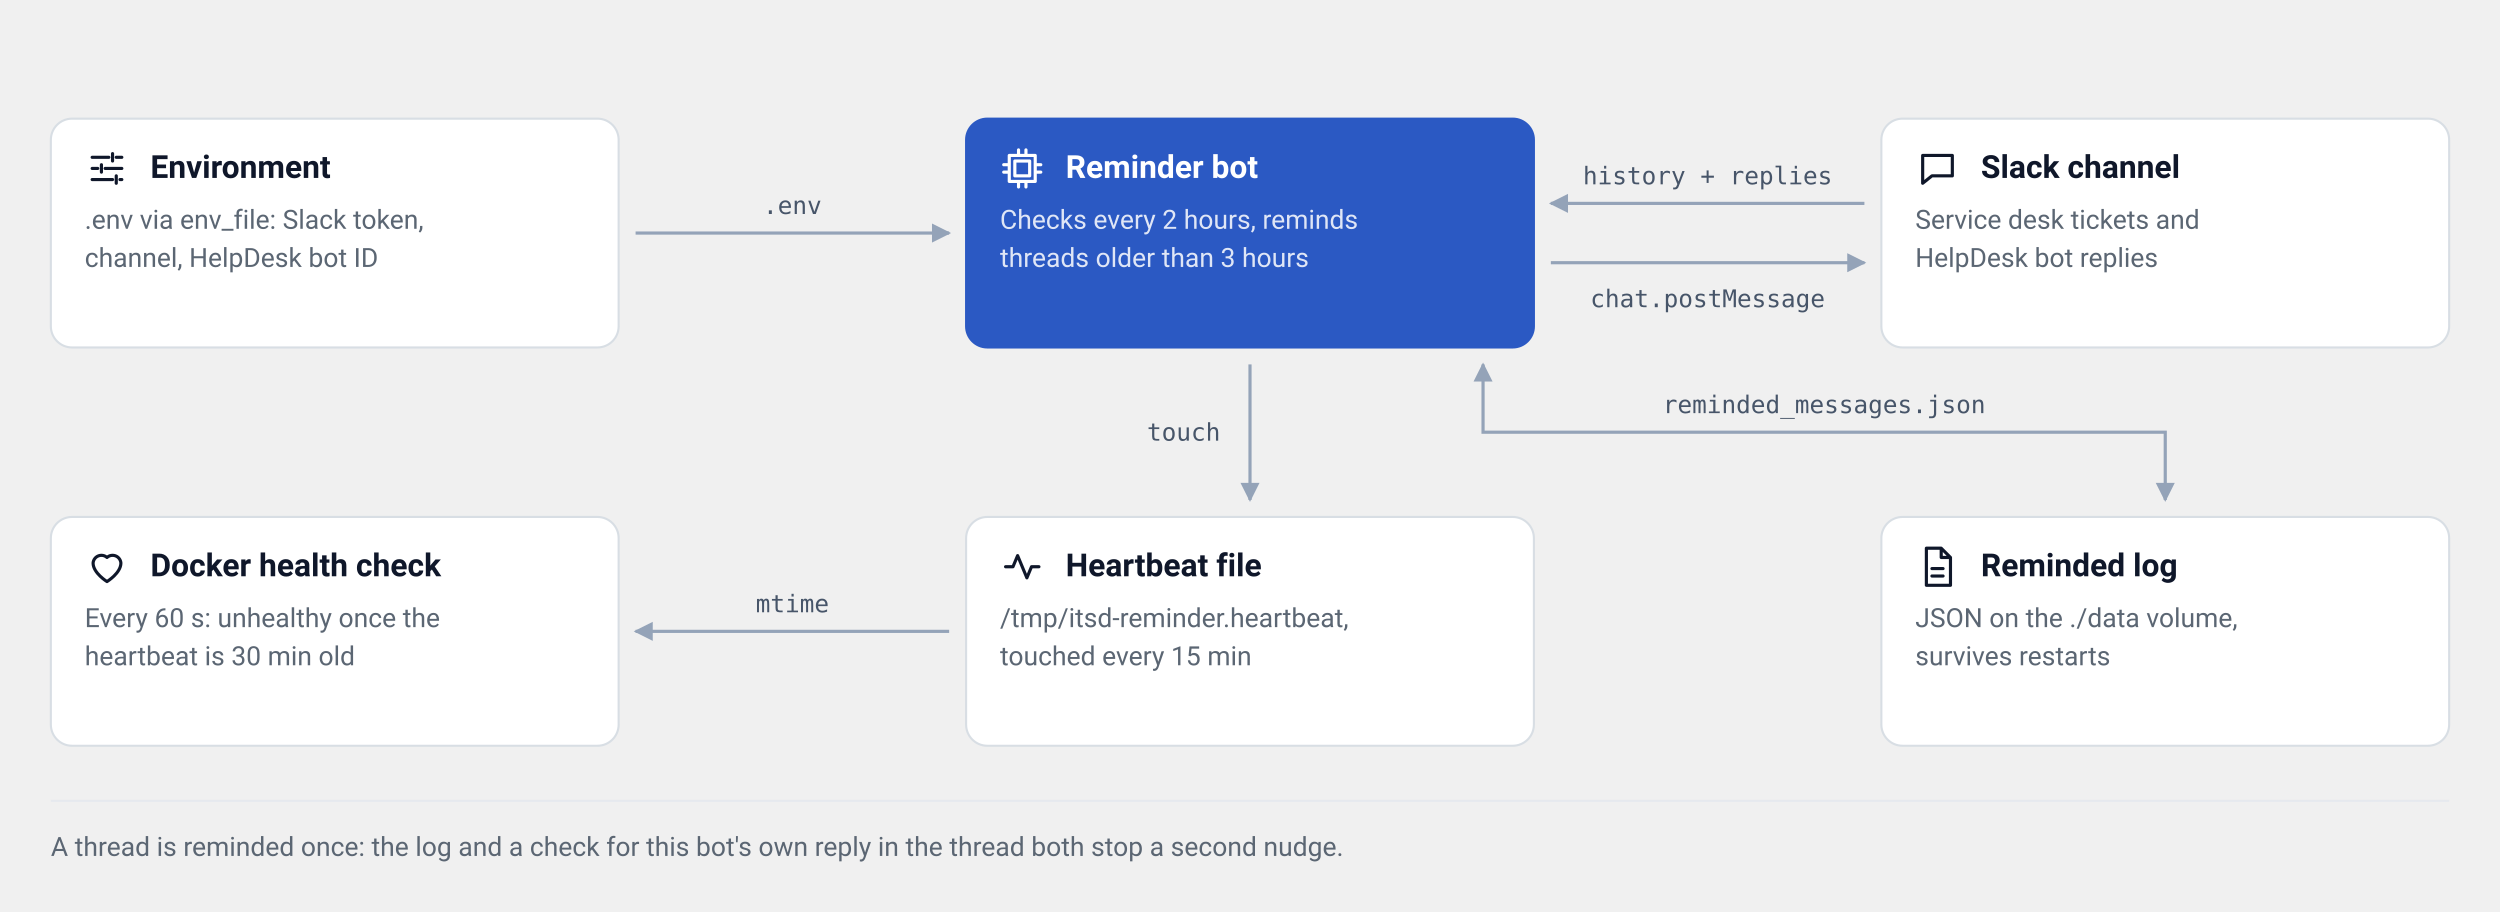
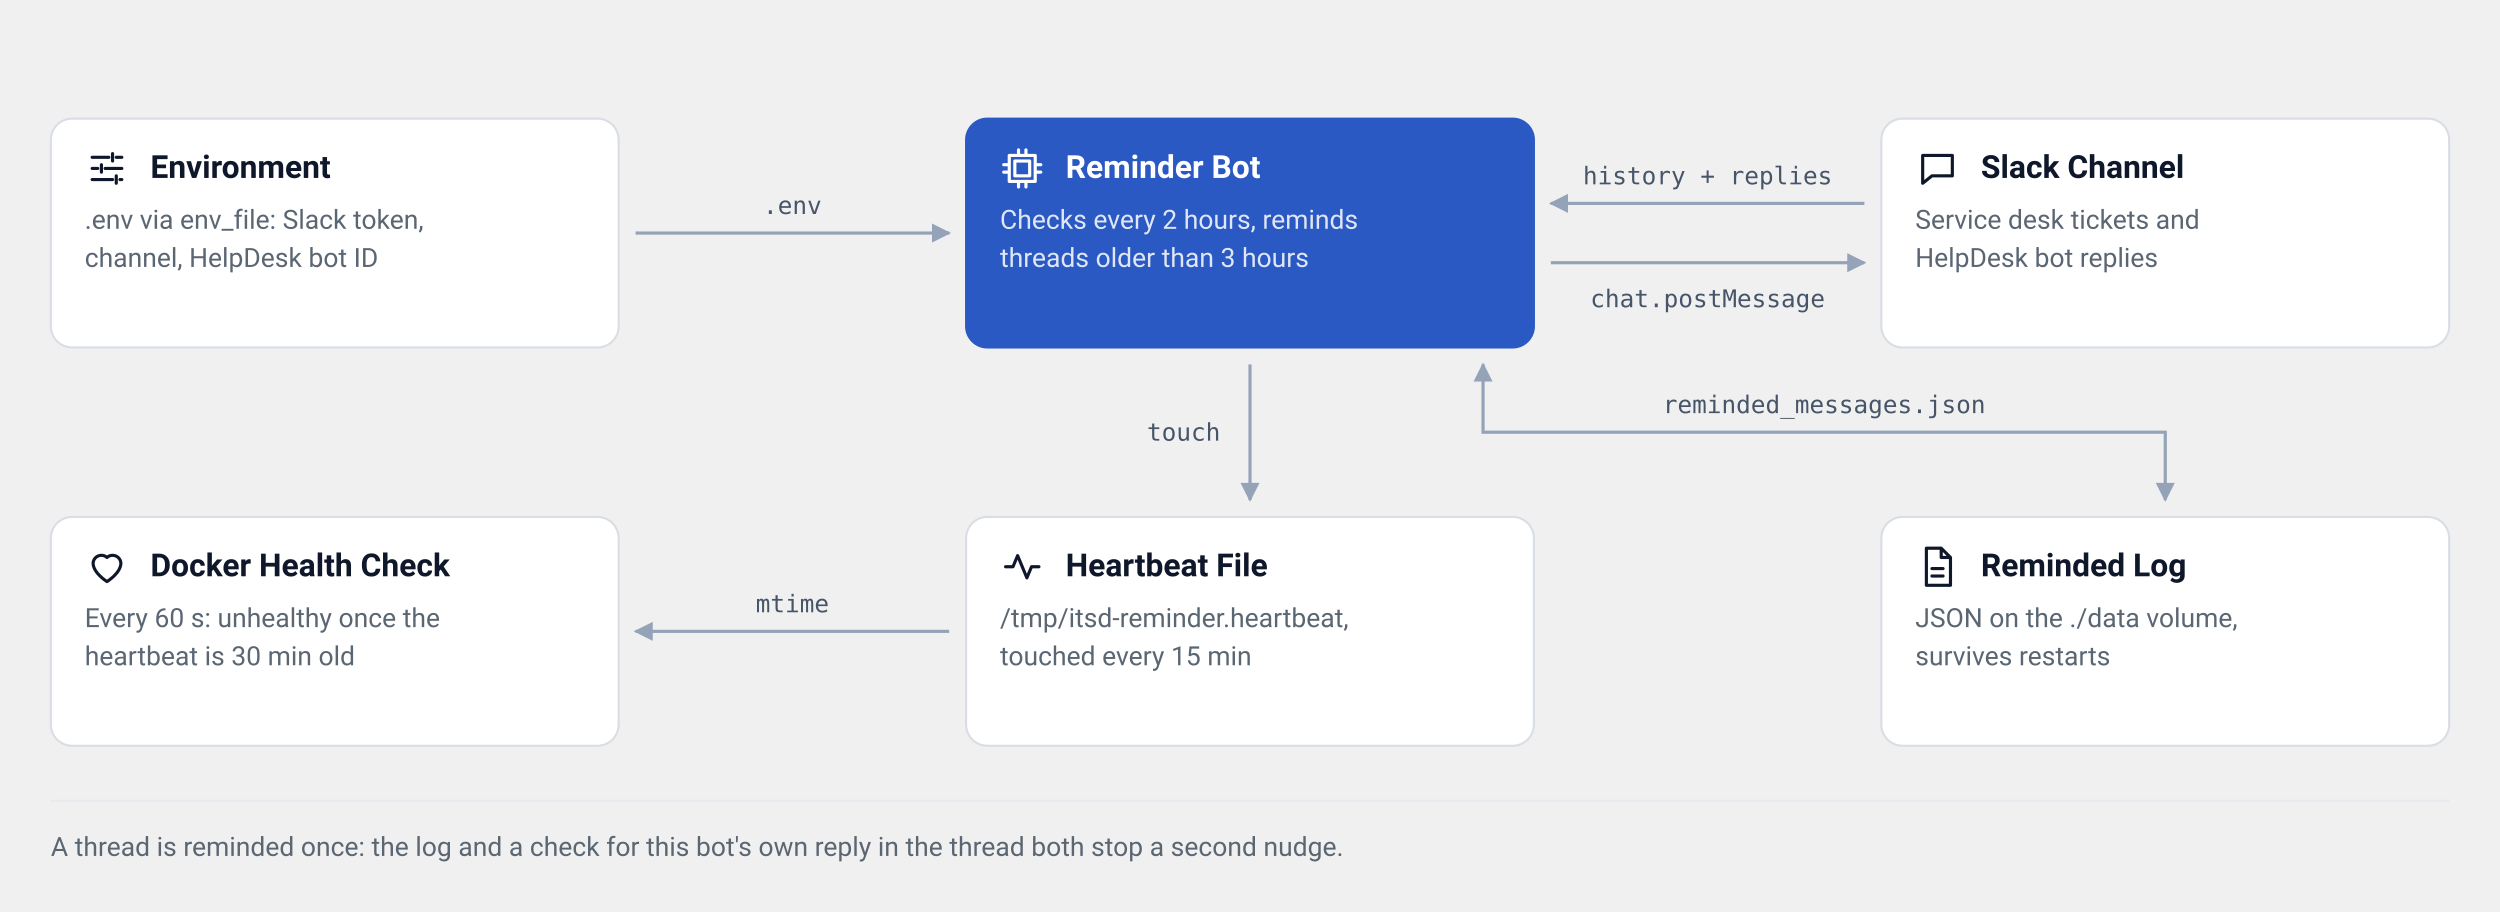
<svg xmlns="http://www.w3.org/2000/svg" viewBox="0 0 1180 430" width="1180" height="430" role="img" aria-label="The reminder bot runs in one Docker container configured from .env. It reads the service desk channel's history and replies through the Slack Web API and posts reminders with chat.postMessage, keeps a log of handled threads on the ./data volume, and touches a heartbeat file that the Docker health check reads.">
  <defs>
    <marker id="a" viewBox="0 0 10 10" refX="9" refY="5" markerWidth="6" markerHeight="6" orient="auto-start-reverse">
      <path d="M0 0 10 5 0 10z" fill="#94a3b8" />
    </marker>
    <marker id="b" viewBox="0 0 10 10" refX="1" refY="5" markerWidth="6" markerHeight="6" orient="auto">
      <path d="M10 0 0 5 10 10z" fill="#94a3b8" />
    </marker>
  </defs>
  <rect x="24" y="56" width="268" height="108" rx="10" fill="#ffffff" stroke="#d8dee4" stroke-width="1" />
  <g transform="translate(40.0,69.0) scale(0.875)" fill="none" stroke="#0f172a" stroke-width="1.7" stroke-linecap="round" stroke-linejoin="round">
    <path d="M4 6h9 M17 6h3 M4 12h3 M11 12h9 M4 18h11 M19 18h1 M15 4v4 M9 10v4 M17 16v4" />
  </g>
  <text x="71.0" y="84.0" font-family="system-ui,-apple-system,'Segoe UI',Roboto,Helvetica,Arial,sans-serif" font-size="15" fill="#0f172a" text-anchor="start" font-weight="600">Environment</text>
  <text x="40.0" y="108.0" font-family="system-ui,-apple-system,'Segoe UI',Roboto,Helvetica,Arial,sans-serif" font-size="12.5" fill="#5b6673" text-anchor="start">.env via env_file: Slack token,</text>
  <text x="40.0" y="126.0" font-family="system-ui,-apple-system,'Segoe UI',Roboto,Helvetica,Arial,sans-serif" font-size="12.5" fill="#5b6673" text-anchor="start">channel, HelpDesk bot ID</text>
  <rect x="456" y="56" width="268" height="108" rx="10" fill="#2b59c3" stroke="#2b59c3" stroke-width="1" />
  <g transform="translate(472.0,69.0) scale(0.875)" fill="none" stroke="#ffffff" stroke-width="1.7" stroke-linecap="round" stroke-linejoin="round">
    <path d="M8 8h8v8H8z M5 5h14v14H5z M10 2v3 M14 2v3 M10 19v3 M14 19v3 M2 10h3 M2 14h3 M19 10h3 M19 14h3" />
  </g>
-   <text x="503.0" y="84.0" font-family="system-ui,-apple-system,'Segoe UI',Roboto,Helvetica,Arial,sans-serif" font-size="15" fill="#ffffff" text-anchor="start" font-weight="600">Reminder bot</text>
+   <text x="503.0" y="84.0" font-family="system-ui,-apple-system,'Segoe UI',Roboto,Helvetica,Arial,sans-serif" font-size="15" fill="#ffffff" text-anchor="start" font-weight="600">Reminder Bot</text>
  <text x="472.0" y="108.0" font-family="system-ui,-apple-system,'Segoe UI',Roboto,Helvetica,Arial,sans-serif" font-size="12.5" fill="#ffffff" text-anchor="start" opacity="0.85">Checks every 2 hours, reminds</text>
  <text x="472.0" y="126.0" font-family="system-ui,-apple-system,'Segoe UI',Roboto,Helvetica,Arial,sans-serif" font-size="12.5" fill="#ffffff" text-anchor="start" opacity="0.85">threads older than 3 hours</text>
  <rect x="888" y="56" width="268" height="108" rx="10" fill="#ffffff" stroke="#d8dee4" stroke-width="1" />
  <g transform="translate(904.0,69.0) scale(0.875)" fill="none" stroke="#0f172a" stroke-width="1.7" stroke-linecap="round" stroke-linejoin="round">
    <path d="M4 5h16v11H9l-5 4z" />
  </g>
-   <text x="935.0" y="84.0" font-family="system-ui,-apple-system,'Segoe UI',Roboto,Helvetica,Arial,sans-serif" font-size="15" fill="#0f172a" text-anchor="start" font-weight="600">Slack channel</text>
+   <text x="935.0" y="84.0" font-family="system-ui,-apple-system,'Segoe UI',Roboto,Helvetica,Arial,sans-serif" font-size="15" fill="#0f172a" text-anchor="start" font-weight="600">Slack Channel</text>
  <text x="904.0" y="108.0" font-family="system-ui,-apple-system,'Segoe UI',Roboto,Helvetica,Arial,sans-serif" font-size="12.5" fill="#5b6673" text-anchor="start">Service desk tickets and</text>
  <text x="904.0" y="126.0" font-family="system-ui,-apple-system,'Segoe UI',Roboto,Helvetica,Arial,sans-serif" font-size="12.5" fill="#5b6673" text-anchor="start">HelpDesk bot replies</text>
  <rect x="24" y="244" width="268" height="108" rx="10" fill="#ffffff" stroke="#d8dee4" stroke-width="1" />
  <g transform="translate(40.0,257.0) scale(0.875)" fill="none" stroke="#0f172a" stroke-width="1.7" stroke-linecap="round" stroke-linejoin="round">
    <path d="M12 20s-7.5-4.6-7.5-10A4.5 4.5 0 0 1 12 7a4.5 4.5 0 0 1 7.5 3c0 5.4-7.5 10-7.5 10z" />
  </g>
-   <text x="71.0" y="272.0" font-family="system-ui,-apple-system,'Segoe UI',Roboto,Helvetica,Arial,sans-serif" font-size="15" fill="#0f172a" text-anchor="start" font-weight="600">Docker health check</text>
+   <text x="71.0" y="272.0" font-family="system-ui,-apple-system,'Segoe UI',Roboto,Helvetica,Arial,sans-serif" font-size="15" fill="#0f172a" text-anchor="start" font-weight="600">Docker Health Check</text>
  <text x="40.0" y="296.0" font-family="system-ui,-apple-system,'Segoe UI',Roboto,Helvetica,Arial,sans-serif" font-size="12.5" fill="#5b6673" text-anchor="start">Every 60 s: unhealthy once the</text>
  <text x="40.0" y="314.0" font-family="system-ui,-apple-system,'Segoe UI',Roboto,Helvetica,Arial,sans-serif" font-size="12.5" fill="#5b6673" text-anchor="start">heartbeat is 30 min old</text>
  <rect x="456" y="244" width="268" height="108" rx="10" fill="#ffffff" stroke="#d8dee4" stroke-width="1" />
  <g transform="translate(472.0,257.0) scale(0.875)" fill="none" stroke="#0f172a" stroke-width="1.7" stroke-linecap="round" stroke-linejoin="round">
    <path d="M3 12h4l2.5-6 5 12 2.5-6h4" />
  </g>
-   <text x="503.0" y="272.0" font-family="system-ui,-apple-system,'Segoe UI',Roboto,Helvetica,Arial,sans-serif" font-size="15" fill="#0f172a" text-anchor="start" font-weight="600">Heartbeat file</text>
+   <text x="503.0" y="272.0" font-family="system-ui,-apple-system,'Segoe UI',Roboto,Helvetica,Arial,sans-serif" font-size="15" fill="#0f172a" text-anchor="start" font-weight="600">Heartbeat File</text>
  <text x="472.0" y="296.0" font-family="system-ui,-apple-system,'Segoe UI',Roboto,Helvetica,Arial,sans-serif" font-size="12.5" fill="#5b6673" text-anchor="start">/tmp/itsd-reminder.heartbeat,</text>
  <text x="472.0" y="314.0" font-family="system-ui,-apple-system,'Segoe UI',Roboto,Helvetica,Arial,sans-serif" font-size="12.5" fill="#5b6673" text-anchor="start">touched every 15 min</text>
  <rect x="888" y="244" width="268" height="108" rx="10" fill="#ffffff" stroke="#d8dee4" stroke-width="1" />
  <g transform="translate(904.0,257.0) scale(0.875)" fill="none" stroke="#0f172a" stroke-width="1.7" stroke-linecap="round" stroke-linejoin="round">
    <path d="M6 2h8l5 5v15H6z M14 2v5h5 M9 13h6 M9 17h6" />
  </g>
-   <text x="935.0" y="272.0" font-family="system-ui,-apple-system,'Segoe UI',Roboto,Helvetica,Arial,sans-serif" font-size="15" fill="#0f172a" text-anchor="start" font-weight="600">Reminded log</text>
+   <text x="935.0" y="272.0" font-family="system-ui,-apple-system,'Segoe UI',Roboto,Helvetica,Arial,sans-serif" font-size="15" fill="#0f172a" text-anchor="start" font-weight="600">Reminded Log</text>
  <text x="904.0" y="296.0" font-family="system-ui,-apple-system,'Segoe UI',Roboto,Helvetica,Arial,sans-serif" font-size="12.5" fill="#5b6673" text-anchor="start">JSON on the ./data volume,</text>
  <text x="904.0" y="314.0" font-family="system-ui,-apple-system,'Segoe UI',Roboto,Helvetica,Arial,sans-serif" font-size="12.5" fill="#5b6673" text-anchor="start">survives restarts</text>
  <polyline points="300,110.0 448,110.0" fill="none" stroke="#94a3b8" stroke-width="1.5" marker-end="url(#a)" />
  <text x="374.0" y="101.0" font-family="ui-monospace,SFMono-Regular,'SF Mono',Menlo,Consolas,monospace" font-size="11.5" fill="#475569" text-anchor="middle">.env</text>
  <polyline points="880,96.0 732,96.0" fill="none" stroke="#94a3b8" stroke-width="1.5" marker-end="url(#a)" />
  <text x="806.0" y="87.0" font-family="ui-monospace,SFMono-Regular,'SF Mono',Menlo,Consolas,monospace" font-size="11.5" fill="#475569" text-anchor="middle">history + replies</text>
  <polyline points="732,124.0 880,124.0" fill="none" stroke="#94a3b8" stroke-width="1.5" marker-end="url(#a)" />
  <text x="806.0" y="145.0" font-family="ui-monospace,SFMono-Regular,'SF Mono',Menlo,Consolas,monospace" font-size="11.5" fill="#475569" text-anchor="middle">chat.postMessage</text>
  <polyline points="590.0,172 590.0,236" fill="none" stroke="#94a3b8" stroke-width="1.5" marker-end="url(#a)" />
  <text x="576.0" y="208.0" font-family="ui-monospace,SFMono-Regular,'SF Mono',Menlo,Consolas,monospace" font-size="11.5" fill="#475569" text-anchor="end">touch</text>
  <polyline points="448,298.0 300,298.0" fill="none" stroke="#94a3b8" stroke-width="1.5" marker-end="url(#a)" />
  <text x="374.0" y="289.0" font-family="ui-monospace,SFMono-Regular,'SF Mono',Menlo,Consolas,monospace" font-size="11.5" fill="#475569" text-anchor="middle">mtime</text>
  <polyline points="700,172 700,204.0 1022.0,204.0 1022.0,236" fill="none" stroke="#94a3b8" stroke-width="1.5" marker-end="url(#a)" marker-start="url(#b)" />
  <text x="861.0" y="195.0" font-family="ui-monospace,SFMono-Regular,'SF Mono',Menlo,Consolas,monospace" font-size="11.5" fill="#475569" text-anchor="middle">reminded_messages.json</text>
  <line x1="24" y1="378" x2="1156" y2="378" stroke="#e6e9ee" stroke-width="1" />
  <text x="24.0" y="404.0" font-family="system-ui,-apple-system,'Segoe UI',Roboto,Helvetica,Arial,sans-serif" font-size="12.5" fill="#5b6673" text-anchor="start">A thread is reminded once: the log and a check for this bot's own reply in the thread both stop a second nudge.</text>
</svg>
